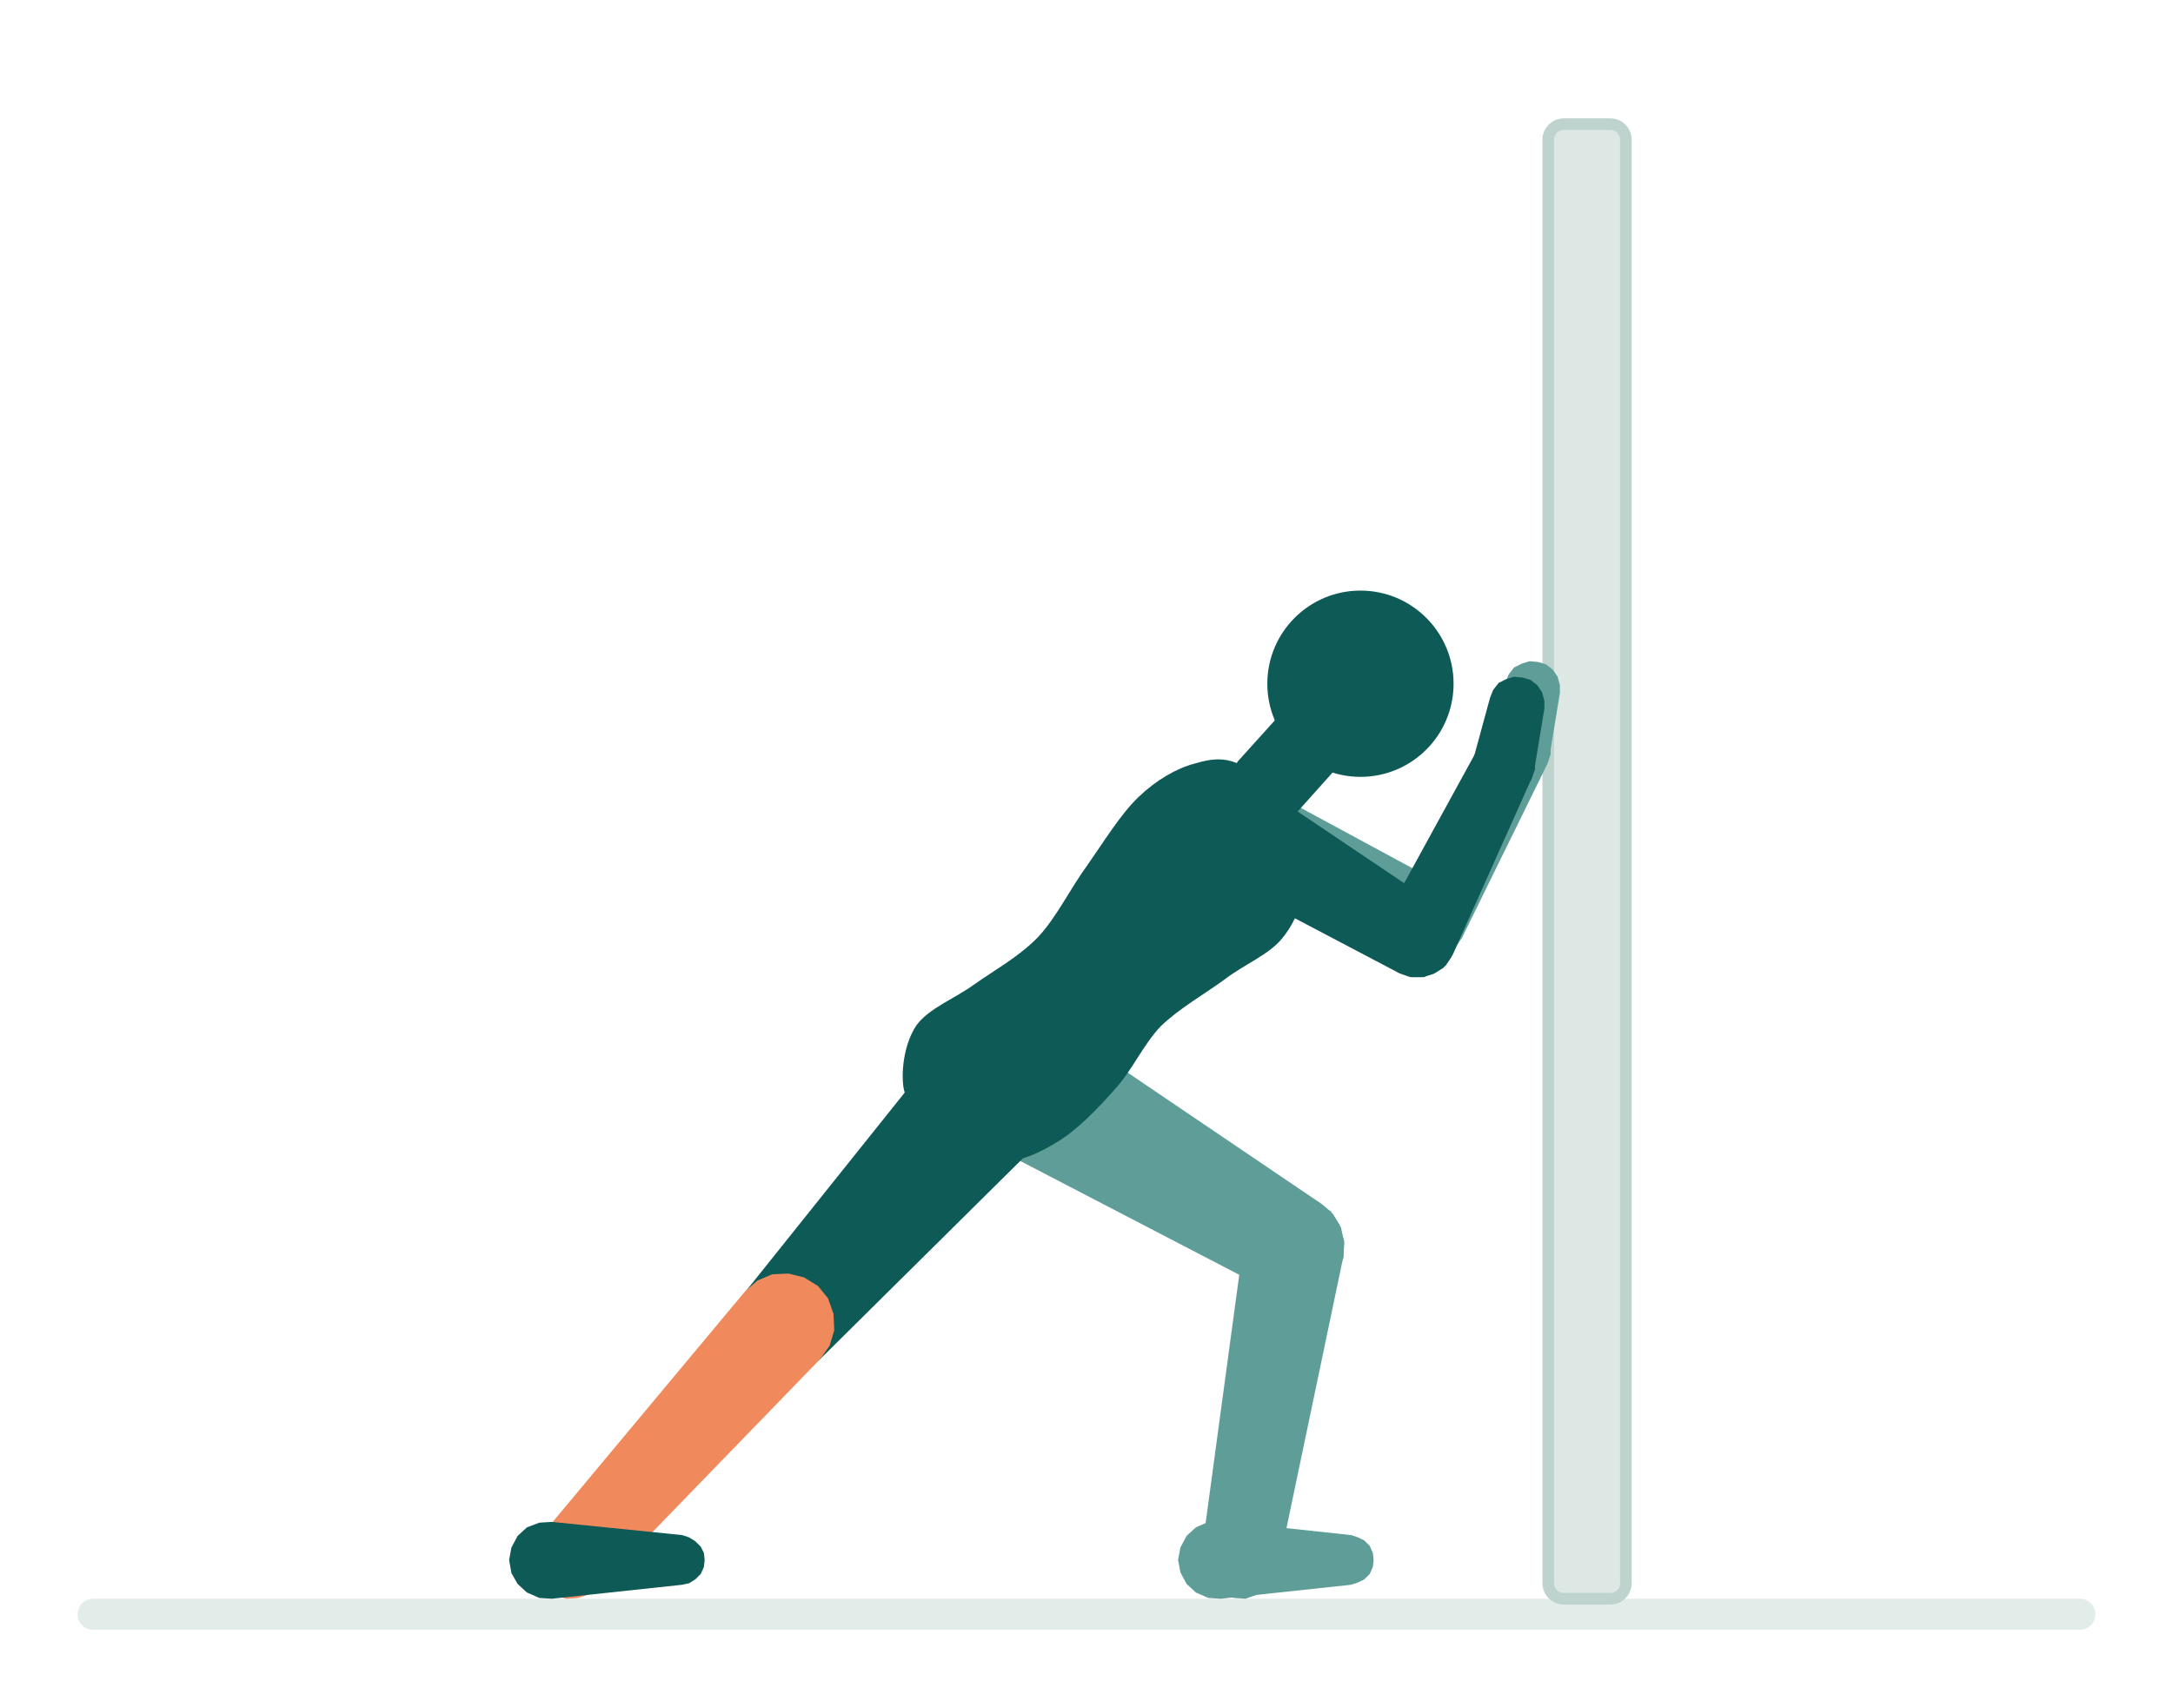
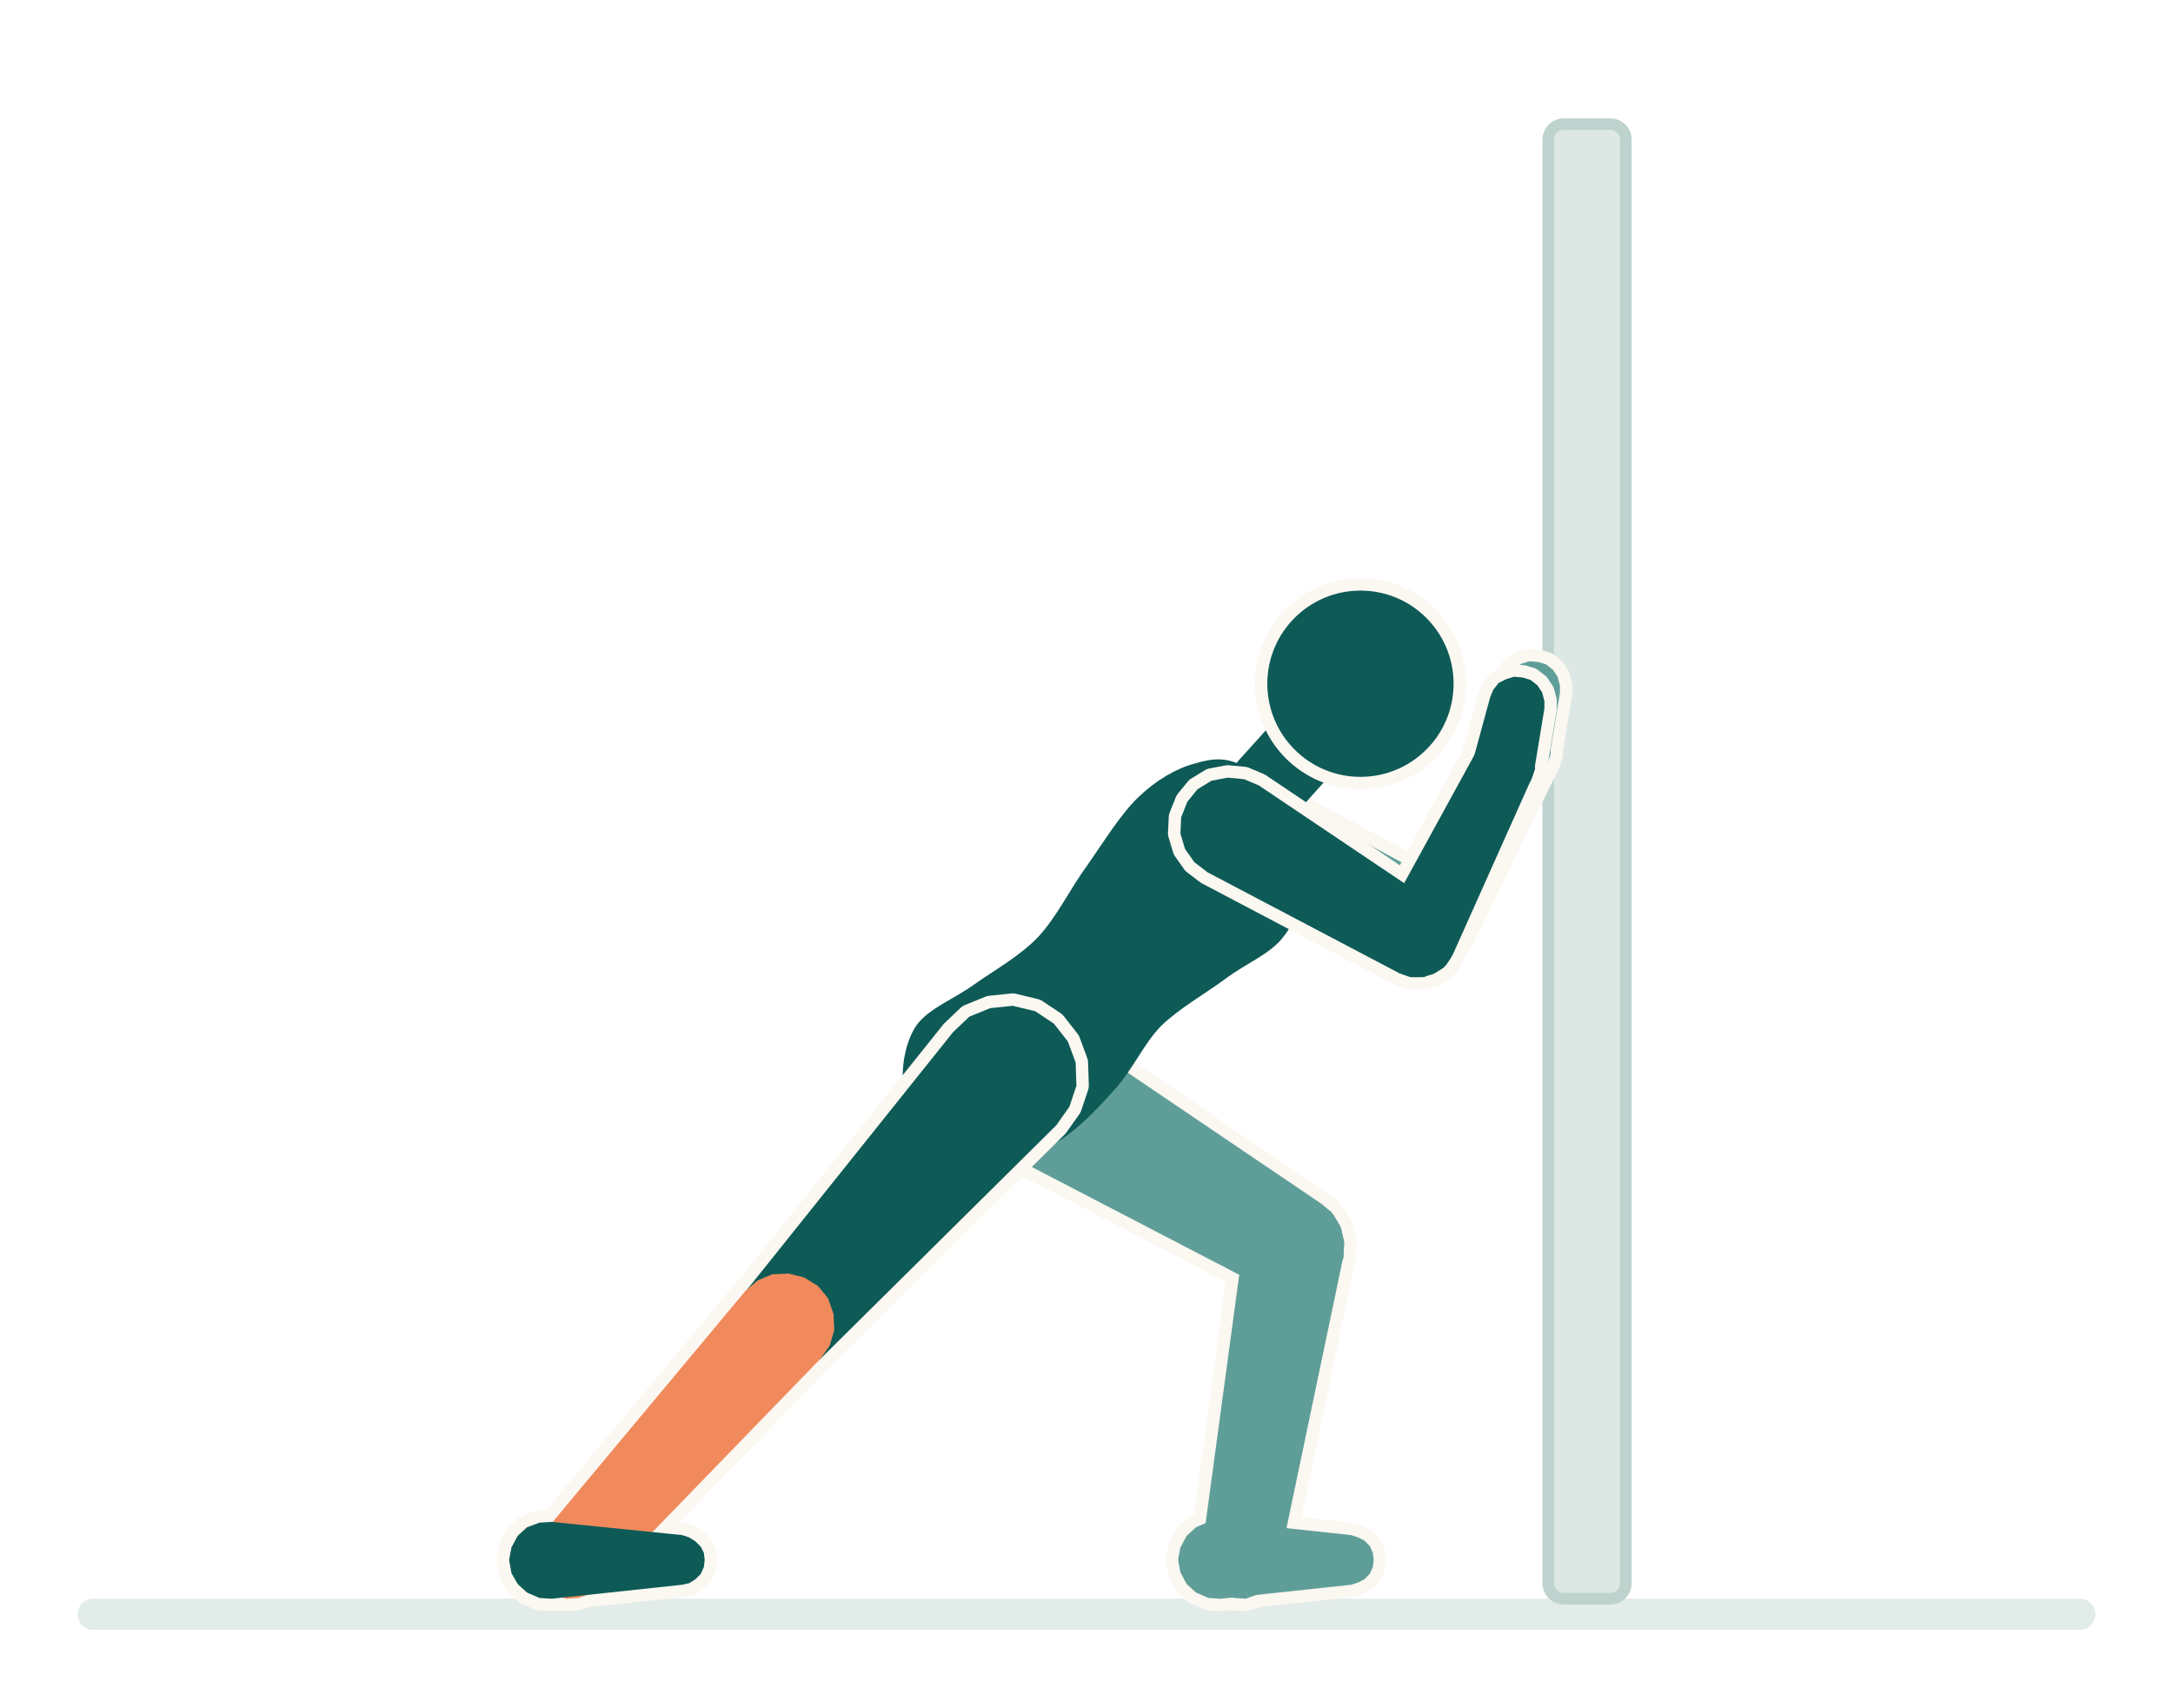
<svg xmlns="http://www.w3.org/2000/svg" viewBox="-129.8 -138.6 280 220" width="280" height="220">
  <defs>
    <clipPath id="ej-004-torso">
      <path d="M37.2 -32.4C38.6 -30.1 38.9 -28.2 38.7 -25.7C38.4 -23.3 37.3 -20 35.5 -17.8C33.8 -15.6 30.6 -14.4 28 -12.4C25.4 -10.5 22.2 -8.7 19.8 -6.4C17.5 -4 16.1 -0.7 13.9 1.7C11.7 4.2 9 7 6.5 8.5C3.9 10.1 1.5 11.2 -1.2 11C-3.9 10.9 -7.5 9.2 -9.5 7.6C-11.5 6 -13 3.8 -13.4 1.4C-13.7 -0.9 -13.2 -4.3 -11.7 -6.5C-10.1 -8.7 -6.8 -9.9 -4.2 -11.8C-1.5 -13.7 1.6 -15.4 4 -17.9C6.4 -20.5 8.1 -24.1 10.3 -27.1C12.4 -30.1 14.6 -33.7 16.9 -35.9C19.2 -38.1 21.8 -39.6 24.1 -40.2C26.4 -40.9 28.3 -41.1 30.5 -39.8C32.7 -38.5 35.9 -34.7 37.2 -32.4Z" />
    </clipPath>
  </defs>
  <line x1="-117.8" y1="69.4" x2="138.2" y2="69.4" stroke="#E2ECE9" stroke-width="4" stroke-linecap="round" />
  <rect x="69.7" y="-122.6" width="10" height="190" rx="2" fill="#DDE8E5" stroke="#BFD3CE" stroke-width="1.5" />
-   <path d="M56.5 -24.4L57.7 -23.5L58.6 -22.3L59 -20.8L59.1 -19.3L58.6 -17.9L57.8 -16.6L56.6 -15.7L55.2 -15.1L53.7 -15L52.2 -15.4L26.3 -25.9L24.5 -27L23.2 -28.6L22.4 -30.6L22.3 -32.7L22.9 -34.7L24.1 -36.5L25.8 -37.7L27.8 -38.4L29.9 -38.4L31.9 -37.7Z" fill="#5F9E98" />
-   <path d="M62.6 -44L63.3 -45L64.4 -45.6L65.5 -46L66.8 -45.9L67.9 -45.5L68.9 -44.8L69.6 -43.8L70 -42.6L70 -41.4L69.6 -40.2L58.6 -17.8L57.7 -16.5L56.4 -15.6L54.8 -15.1L53.2 -15.1L51.7 -15.6L50.4 -16.6L49.6 -17.9L49.1 -19.5L49.2 -21.1L49.8 -22.6Z" fill="#5F9E98" />
-   <path d="M64.2 -50.7L64.6 -51.7L65.3 -52.6L66.3 -53.1L67.3 -53.4L68.4 -53.3L69.4 -53L70.3 -52.3L70.9 -51.4L71.2 -50.3L71.2 -49.3L69.9 -41.4L69.5 -40.1L68.8 -39.1L67.7 -38.4L66.5 -38L65.2 -38.1L64 -38.6L63 -39.4L62.3 -40.5L62 -41.7L62.1 -43Z" fill="#5F9E98" />
-   <path d="M40.6 16.6L42 17.9L43 19.6L43.4 21.6L43.3 23.5L42.5 25.3L41.3 26.8L39.7 27.9L37.8 28.4L35.8 28.4L34 27.8L-4.1 8L-6.5 6.2L-8.1 3.8L-8.9 1L-8.8 -1.9L-7.7 -4.6L-5.9 -6.8L-3.4 -8.4L-0.5 -9L2.4 -8.7L5 -7.5Z" fill="#5F9E98" />
-   <path d="M34.9 63.4L34.4 64.9L33.4 66.1L32.1 66.9L30.7 67.4L29.2 67.3L27.7 66.8L26.5 65.9L25.6 64.7L25.1 63.3L25 61.7L30.5 21.1L31.1 19.1L32.3 17.4L34 16.2L36 15.6L38.1 15.6L40 16.3L41.7 17.5L42.8 19.2L43.4 21.3L43.3 23.3Z" fill="#5F9E98" />
-   <path d="M44.3 59.2L45.2 59.5L46 59.9L46.7 60.6L47.1 61.5L47.2 62.4L47.1 63.3L46.7 64.2L46 64.9L45.2 65.3L44.3 65.6L27.5 67.4L25.9 67.3L24.3 66.6L23.1 65.5L22.3 64L22 62.4L22.3 60.8L23.1 59.3L24.3 58.2L25.9 57.5L27.5 57.4Z" fill="#5F9E98" />
+   <g>
+     <path d="M56.5 -24.4L57.7 -23.5L58.6 -22.3L59 -20.8L59.1 -19.3L58.6 -17.9L57.8 -16.6L56.6 -15.7L55.2 -15.1L53.7 -15L52.2 -15.4L26.3 -25.9L24.5 -27L23.2 -28.6L22.4 -30.6L22.3 -32.7L22.9 -34.7L24.1 -36.5L25.8 -37.7L27.8 -38.4L29.9 -38.4L31.9 -37.7Z" fill="#FBF7F1" stroke="#FBF7F1" stroke-width="3.2" stroke-linejoin="round" />
+     <path d="M62.6 -44L63.3 -45L64.4 -45.6L65.5 -46L66.8 -45.9L67.9 -45.5L68.9 -44.8L69.6 -43.8L70 -42.6L70 -41.4L69.6 -40.2L58.6 -17.8L57.7 -16.5L56.4 -15.6L54.8 -15.1L53.2 -15.1L51.7 -15.6L50.4 -16.6L49.6 -17.9L49.1 -19.5L49.2 -21.1L49.8 -22.6Z" fill="#FBF7F1" stroke="#FBF7F1" stroke-width="3.2" stroke-linejoin="round" />
+     <path d="M64.2 -50.7L64.6 -51.7L65.3 -52.6L66.3 -53.1L67.3 -53.4L68.4 -53.3L69.4 -53L70.3 -52.3L70.9 -51.4L71.2 -50.3L71.2 -49.3L69.9 -41.4L69.5 -40.1L68.8 -39.1L67.7 -38.4L66.5 -38L65.2 -38.1L64 -38.6L63 -39.4L62.3 -40.5L62 -41.7L62.1 -43Z" fill="#FBF7F1" stroke="#FBF7F1" stroke-width="3.2" stroke-linejoin="round" />
+     <path d="M56.5 -24.4L57.7 -23.5L58.6 -22.3L59 -20.8L59.1 -19.3L58.6 -17.9L57.8 -16.6L56.6 -15.7L55.2 -15.1L53.7 -15L52.2 -15.4L26.3 -25.9L24.5 -27L23.2 -28.6L22.4 -30.6L22.3 -32.7L22.9 -34.7L24.1 -36.5L25.8 -37.7L27.8 -38.4L29.9 -38.4L31.9 -37.7Z" fill="#5F9E98" />
+     <path d="M62.6 -44L63.3 -45L64.4 -45.6L65.5 -46L66.8 -45.9L67.9 -45.5L68.9 -44.8L69.6 -43.8L70 -42.6L70 -41.4L69.6 -40.2L58.6 -17.8L57.7 -16.5L56.4 -15.6L54.8 -15.1L53.2 -15.1L51.7 -15.6L50.4 -16.6L49.6 -17.9L49.1 -19.5L49.2 -21.1L49.8 -22.6Z" fill="#5F9E98" />
+     <path d="M64.2 -50.7L64.6 -51.7L65.3 -52.6L66.3 -53.1L67.3 -53.4L68.4 -53.3L69.4 -53L70.3 -52.3L70.9 -51.4L71.2 -50.3L71.2 -49.3L69.9 -41.4L69.5 -40.1L68.8 -39.1L67.7 -38.4L66.5 -38L65.2 -38.1L64 -38.6L63 -39.4L62.3 -40.5L62 -41.7L62.1 -43Z" fill="#5F9E98" />
+   </g>
+   <g>
+     <path d="M40.6 16.6L42 17.9L43 19.6L43.4 21.6L43.3 23.5L42.5 25.3L41.3 26.8L39.7 27.9L37.8 28.4L35.8 28.4L34 27.8L-4.1 8L-6.5 6.2L-8.1 3.8L-8.9 1L-8.8 -1.9L-7.7 -4.6L-5.9 -6.8L-3.4 -8.4L-0.5 -9L2.4 -8.7L5 -7.5Z" fill="#FBF7F1" stroke="#FBF7F1" stroke-width="3.2" stroke-linejoin="round" />
+     <path d="M34.9 63.4L34.4 64.9L33.4 66.1L32.1 66.9L30.7 67.4L29.2 67.3L27.7 66.8L26.5 65.9L25.6 64.7L25.1 63.3L25 61.7L30.5 21.1L31.1 19.1L32.3 17.4L34 16.2L36 15.6L38.1 15.6L40 16.3L41.7 17.5L42.8 19.2L43.4 21.3L43.3 23.3Z" fill="#FBF7F1" stroke="#FBF7F1" stroke-width="3.2" stroke-linejoin="round" />
+     <path d="M44.3 59.2L45.2 59.5L46 59.9L46.7 60.6L47.1 61.5L47.2 62.4L47.1 63.3L46.7 64.2L46 64.9L45.2 65.3L44.3 65.6L27.5 67.4L25.9 67.3L24.3 66.6L23.1 65.5L22.3 64L22 62.4L22.3 60.8L23.1 59.3L24.3 58.2L25.9 57.5L27.5 57.4Z" fill="#FBF7F1" stroke="#FBF7F1" stroke-width="3.2" stroke-linejoin="round" />
+     <path d="M40.6 16.6L42 17.9L43 19.6L43.4 21.6L43.3 23.5L42.5 25.3L41.3 26.8L39.7 27.9L37.8 28.4L35.8 28.4L34 27.8L-4.1 8L-6.5 6.2L-8.1 3.8L-8.9 1L-8.8 -1.9L-7.7 -4.6L-5.9 -6.8L-3.4 -8.4L-0.5 -9L2.4 -8.7L5 -7.5Z" fill="#5F9E98" />
+     <path d="M34.9 63.4L34.4 64.9L33.4 66.1L32.1 66.9L30.7 67.4L29.2 67.3L27.7 66.8L26.5 65.9L25.6 64.7L25.1 63.3L25 61.7L30.5 21.1L31.1 19.1L32.3 17.4L34 16.2L36 15.6L38.1 15.6L40 16.3L41.7 17.5L42.8 19.2L43.4 21.3L43.3 23.3Z" fill="#5F9E98" />
+     <path d="M44.3 59.2L45.2 59.5L46 59.9L46.7 60.6L47.1 61.5L47.2 62.4L47.1 63.3L46.7 64.2L46 64.9L45.2 65.3L44.3 65.6L27.5 67.4L25.9 67.3L24.3 66.6L23.1 65.5L22.3 64L22 62.4L22.3 60.8L23.1 59.3L24.3 58.2L25.9 57.5L27.5 57.4Z" fill="#5F9E98" />
+   </g>
  <path d="M41.8 -53.9L43 -54.9L44.5 -55.4L46 -55.5L47.5 -55.1L48.8 -54.2L49.8 -53L50.4 -51.6L50.5 -50L50.1 -48.5L49.2 -47.2L37.2 -33.8L36 -32.8L34.5 -32.3L32.9 -32.2L31.4 -32.6L30.1 -33.4L29.1 -34.7L28.6 -36.1L28.5 -37.7L28.9 -39.2L29.7 -40.5Z" fill="#0E5A57" />
  <path d="M37.2 -32.4C38.6 -30.1 38.9 -28.2 38.7 -25.7C38.4 -23.3 37.3 -20 35.5 -17.8C33.8 -15.6 30.6 -14.4 28 -12.4C25.4 -10.5 22.2 -8.7 19.8 -6.4C17.5 -4 16.1 -0.7 13.9 1.7C11.7 4.2 9 7 6.5 8.5C3.9 10.1 1.5 11.2 -1.2 11C-3.9 10.9 -7.5 9.2 -9.5 7.6C-11.5 6 -13 3.8 -13.4 1.4C-13.7 -0.9 -13.2 -4.3 -11.7 -6.5C-10.1 -8.7 -6.8 -9.9 -4.2 -11.8C-1.5 -13.7 1.6 -15.4 4 -17.9C6.4 -20.5 8.1 -24.1 10.3 -27.1C12.4 -30.1 14.6 -33.7 16.9 -35.9C19.2 -38.1 21.8 -39.6 24.1 -40.2C26.4 -40.9 28.3 -41.1 30.5 -39.8C32.7 -38.5 35.9 -34.7 37.2 -32.4Z" fill="#0E5A57" />
-   <circle cx="45.5" cy="-50.5" r="12" fill="#0E5A57" />
-   <path d="M-24.2 36.6L-25.8 37.7L-27.6 38.4L-29.6 38.4L-31.5 37.9L-33.1 36.8L-34.4 35.3L-35.1 33.5L-35.3 31.5L-34.8 29.6L-33.8 27.9L-7 -5.6L-4.9 -7.6L-2.2 -8.7L0.7 -9L3.6 -8.3L6 -6.7L7.8 -4.4L8.8 -1.7L8.9 1.3L8 4L6.3 6.4Z" fill="#0E5A57" />
-   <path d="M-52.6 65.9L-53.8 66.8L-55.3 67.3L-56.8 67.4L-58.3 67L-59.6 66.1L-60.5 65L-61.1 63.5L-61.2 62L-60.8 60.5L-60 59.2L-33.8 27.8L-32.2 26.4L-30.3 25.6L-28.2 25.5L-26.2 26L-24.4 27.1L-23.1 28.7L-22.4 30.7L-22.3 32.8L-22.9 34.8L-24.1 36.5Z" fill="#F08A5D" />
-   <path d="M-41.9 59.2L-41 59.5L-40.2 60L-39.5 60.7L-39.1 61.5L-39 62.4L-39.1 63.3L-39.5 64.2L-40.2 64.9L-41 65.4L-41.9 65.6L-58.7 67.4L-60.3 67.3L-61.9 66.6L-63.1 65.5L-63.9 64.1L-64.2 62.4L-63.9 60.8L-63.1 59.3L-61.9 58.2L-60.3 57.6L-58.7 57.5Z" fill="#0E5A57" />
-   <path d="M55.6 -21.8L56.7 -20.8L57.5 -19.5L57.8 -18L57.7 -16.5L57.1 -15.1L56.2 -13.9L54.9 -13.1L53.4 -12.7L51.9 -12.7L50.5 -13.2L25.8 -26.2L24.1 -27.5L22.9 -29.2L22.3 -31.2L22.4 -33.3L23.2 -35.3L24.5 -36.9L26.3 -38L28.4 -38.4L30.5 -38.2L32.4 -37.4Z" fill="#0E5A57" />
-   <path d="M60.5 -41.9L61.2 -42.9L62.2 -43.6L63.4 -44L64.6 -44L65.8 -43.6L66.8 -42.9L67.5 -41.9L67.9 -40.8L68 -39.5L67.6 -38.4L57.4 -15.6L56.5 -14.2L55.2 -13.3L53.7 -12.7L52.1 -12.7L50.6 -13.2L49.3 -14.1L48.4 -15.4L47.9 -16.9L47.9 -18.5L48.5 -20Z" fill="#0E5A57" />
-   <path d="M62.2 -48.7L62.6 -49.7L63.3 -50.6L64.3 -51.1L65.3 -51.4L66.4 -51.3L67.4 -51L68.3 -50.3L68.9 -49.4L69.2 -48.3L69.2 -47.3L67.9 -39.4L67.5 -38.1L66.8 -37.1L65.7 -36.4L64.5 -36L63.2 -36.1L62 -36.6L61 -37.4L60.3 -38.5L60 -39.7L60.1 -41Z" fill="#0E5A57" />
+   <circle cx="45.5" cy="-50.5" r="12" fill="#0E5A57" stroke="#FBF7F1" stroke-width="3.2" paint-order="stroke" />
+   <g>
+     <path d="M-24.2 36.6L-25.8 37.7L-27.6 38.4L-29.6 38.4L-31.5 37.9L-33.1 36.8L-34.4 35.3L-35.1 33.5L-35.3 31.5L-34.8 29.6L-33.8 27.9L-7 -5.6L-4.9 -7.6L-2.2 -8.7L0.7 -9L3.6 -8.3L6 -6.7L7.8 -4.4L8.8 -1.7L8.9 1.3L8 4L6.3 6.4Z" fill="#FBF7F1" stroke="#FBF7F1" stroke-width="3.2" stroke-linejoin="round" />
+     <path d="M-52.6 65.9L-53.8 66.8L-55.3 67.3L-56.8 67.4L-58.3 67L-59.6 66.1L-60.5 65L-61.1 63.5L-61.2 62L-60.8 60.5L-60 59.2L-33.8 27.8L-32.2 26.4L-30.3 25.6L-28.2 25.5L-26.2 26L-24.4 27.1L-23.1 28.7L-22.4 30.7L-22.3 32.8L-22.9 34.8L-24.1 36.5Z" fill="#FBF7F1" stroke="#FBF7F1" stroke-width="3.2" stroke-linejoin="round" />
+     <path d="M-41.9 59.2L-41 59.5L-40.2 60L-39.5 60.7L-39.1 61.5L-39 62.4L-39.1 63.3L-39.5 64.2L-40.2 64.9L-41 65.4L-41.9 65.6L-58.7 67.4L-60.3 67.3L-61.9 66.6L-63.1 65.5L-63.9 64.1L-64.2 62.4L-63.9 60.8L-63.1 59.3L-61.9 58.2L-60.3 57.6L-58.7 57.5Z" fill="#FBF7F1" stroke="#FBF7F1" stroke-width="3.2" stroke-linejoin="round" />
+     <path d="M-24.2 36.6L-25.8 37.7L-27.6 38.4L-29.6 38.4L-31.5 37.9L-33.1 36.8L-34.4 35.3L-35.1 33.5L-35.3 31.5L-34.8 29.6L-33.8 27.9L-7 -5.6L-4.9 -7.6L-2.2 -8.7L0.7 -9L3.6 -8.3L6 -6.7L7.8 -4.4L8.8 -1.7L8.9 1.3L8 4L6.3 6.4Z" fill="#0E5A57" />
+     <path d="M-52.6 65.9L-53.8 66.8L-55.3 67.3L-56.8 67.4L-58.3 67L-59.6 66.1L-60.5 65L-61.1 63.5L-61.2 62L-60.8 60.5L-60 59.2L-33.8 27.8L-32.2 26.4L-30.3 25.6L-28.2 25.5L-26.2 26L-24.4 27.1L-23.1 28.7L-22.4 30.7L-22.3 32.8L-22.9 34.8L-24.1 36.5Z" fill="#F08A5D" />
+     <path d="M-41.9 59.2L-41 59.5L-40.2 60L-39.5 60.7L-39.1 61.5L-39 62.4L-39.1 63.3L-39.5 64.2L-40.2 64.9L-41 65.4L-41.9 65.6L-58.7 67.4L-60.3 67.3L-61.9 66.6L-63.1 65.5L-63.9 64.1L-64.2 62.4L-63.9 60.8L-63.1 59.3L-61.9 58.2L-60.3 57.6L-58.7 57.5Z" fill="#0E5A57" />
+   </g>
+   <g>
+     <path d="M55.6 -21.8L56.7 -20.8L57.5 -19.5L57.8 -18L57.7 -16.5L57.1 -15.1L56.2 -13.9L54.9 -13.1L53.4 -12.7L51.9 -12.7L50.5 -13.2L25.8 -26.2L24.1 -27.5L22.9 -29.2L22.3 -31.2L22.4 -33.3L23.2 -35.3L24.5 -36.9L26.3 -38L28.4 -38.4L30.5 -38.2L32.4 -37.4Z" fill="#FBF7F1" stroke="#FBF7F1" stroke-width="3.2" stroke-linejoin="round" />
+     <path d="M60.5 -41.9L61.2 -42.9L62.2 -43.6L63.4 -44L64.6 -44L65.8 -43.6L66.8 -42.9L67.5 -41.9L67.9 -40.8L68 -39.5L67.6 -38.4L57.4 -15.6L56.5 -14.2L55.2 -13.3L53.7 -12.7L52.1 -12.7L50.6 -13.2L49.3 -14.1L48.4 -15.4L47.9 -16.9L47.9 -18.5L48.5 -20Z" fill="#FBF7F1" stroke="#FBF7F1" stroke-width="3.2" stroke-linejoin="round" />
+     <path d="M62.2 -48.7L62.6 -49.7L63.3 -50.6L64.3 -51.1L65.3 -51.4L66.4 -51.3L67.4 -51L68.3 -50.3L68.9 -49.4L69.2 -48.3L69.2 -47.3L67.9 -39.4L67.5 -38.1L66.8 -37.1L65.7 -36.4L64.5 -36L63.2 -36.1L62 -36.6L61 -37.4L60.3 -38.5L60 -39.7L60.1 -41Z" fill="#FBF7F1" stroke="#FBF7F1" stroke-width="3.2" stroke-linejoin="round" />
+     <path d="M55.6 -21.8L56.7 -20.8L57.5 -19.5L57.8 -18L57.7 -16.5L57.1 -15.1L56.2 -13.9L54.9 -13.1L53.4 -12.7L51.9 -12.7L50.5 -13.2L25.8 -26.2L24.1 -27.5L22.9 -29.2L22.3 -31.2L22.4 -33.3L23.2 -35.3L24.5 -36.9L26.3 -38L28.4 -38.4L30.5 -38.2L32.4 -37.4Z" fill="#0E5A57" />
+     <path d="M60.5 -41.9L61.2 -42.9L62.2 -43.6L63.4 -44L64.6 -44L65.8 -43.6L66.8 -42.9L67.5 -41.9L67.9 -40.8L68 -39.5L67.6 -38.4L57.4 -15.6L56.5 -14.2L55.2 -13.3L53.7 -12.7L52.1 -12.7L50.6 -13.2L49.3 -14.1L48.4 -15.4L47.9 -16.9L47.9 -18.5L48.5 -20Z" fill="#0E5A57" />
+     <path d="M62.2 -48.7L62.6 -49.7L63.3 -50.6L64.3 -51.1L65.3 -51.4L66.4 -51.3L67.4 -51L68.3 -50.3L68.9 -49.4L69.2 -48.3L69.2 -47.3L67.9 -39.4L67.5 -38.1L66.8 -37.1L65.7 -36.4L64.5 -36L63.2 -36.1L62 -36.6L61 -37.4L60.3 -38.5L60 -39.7L60.1 -41Z" fill="#0E5A57" />
+   </g>
</svg>
